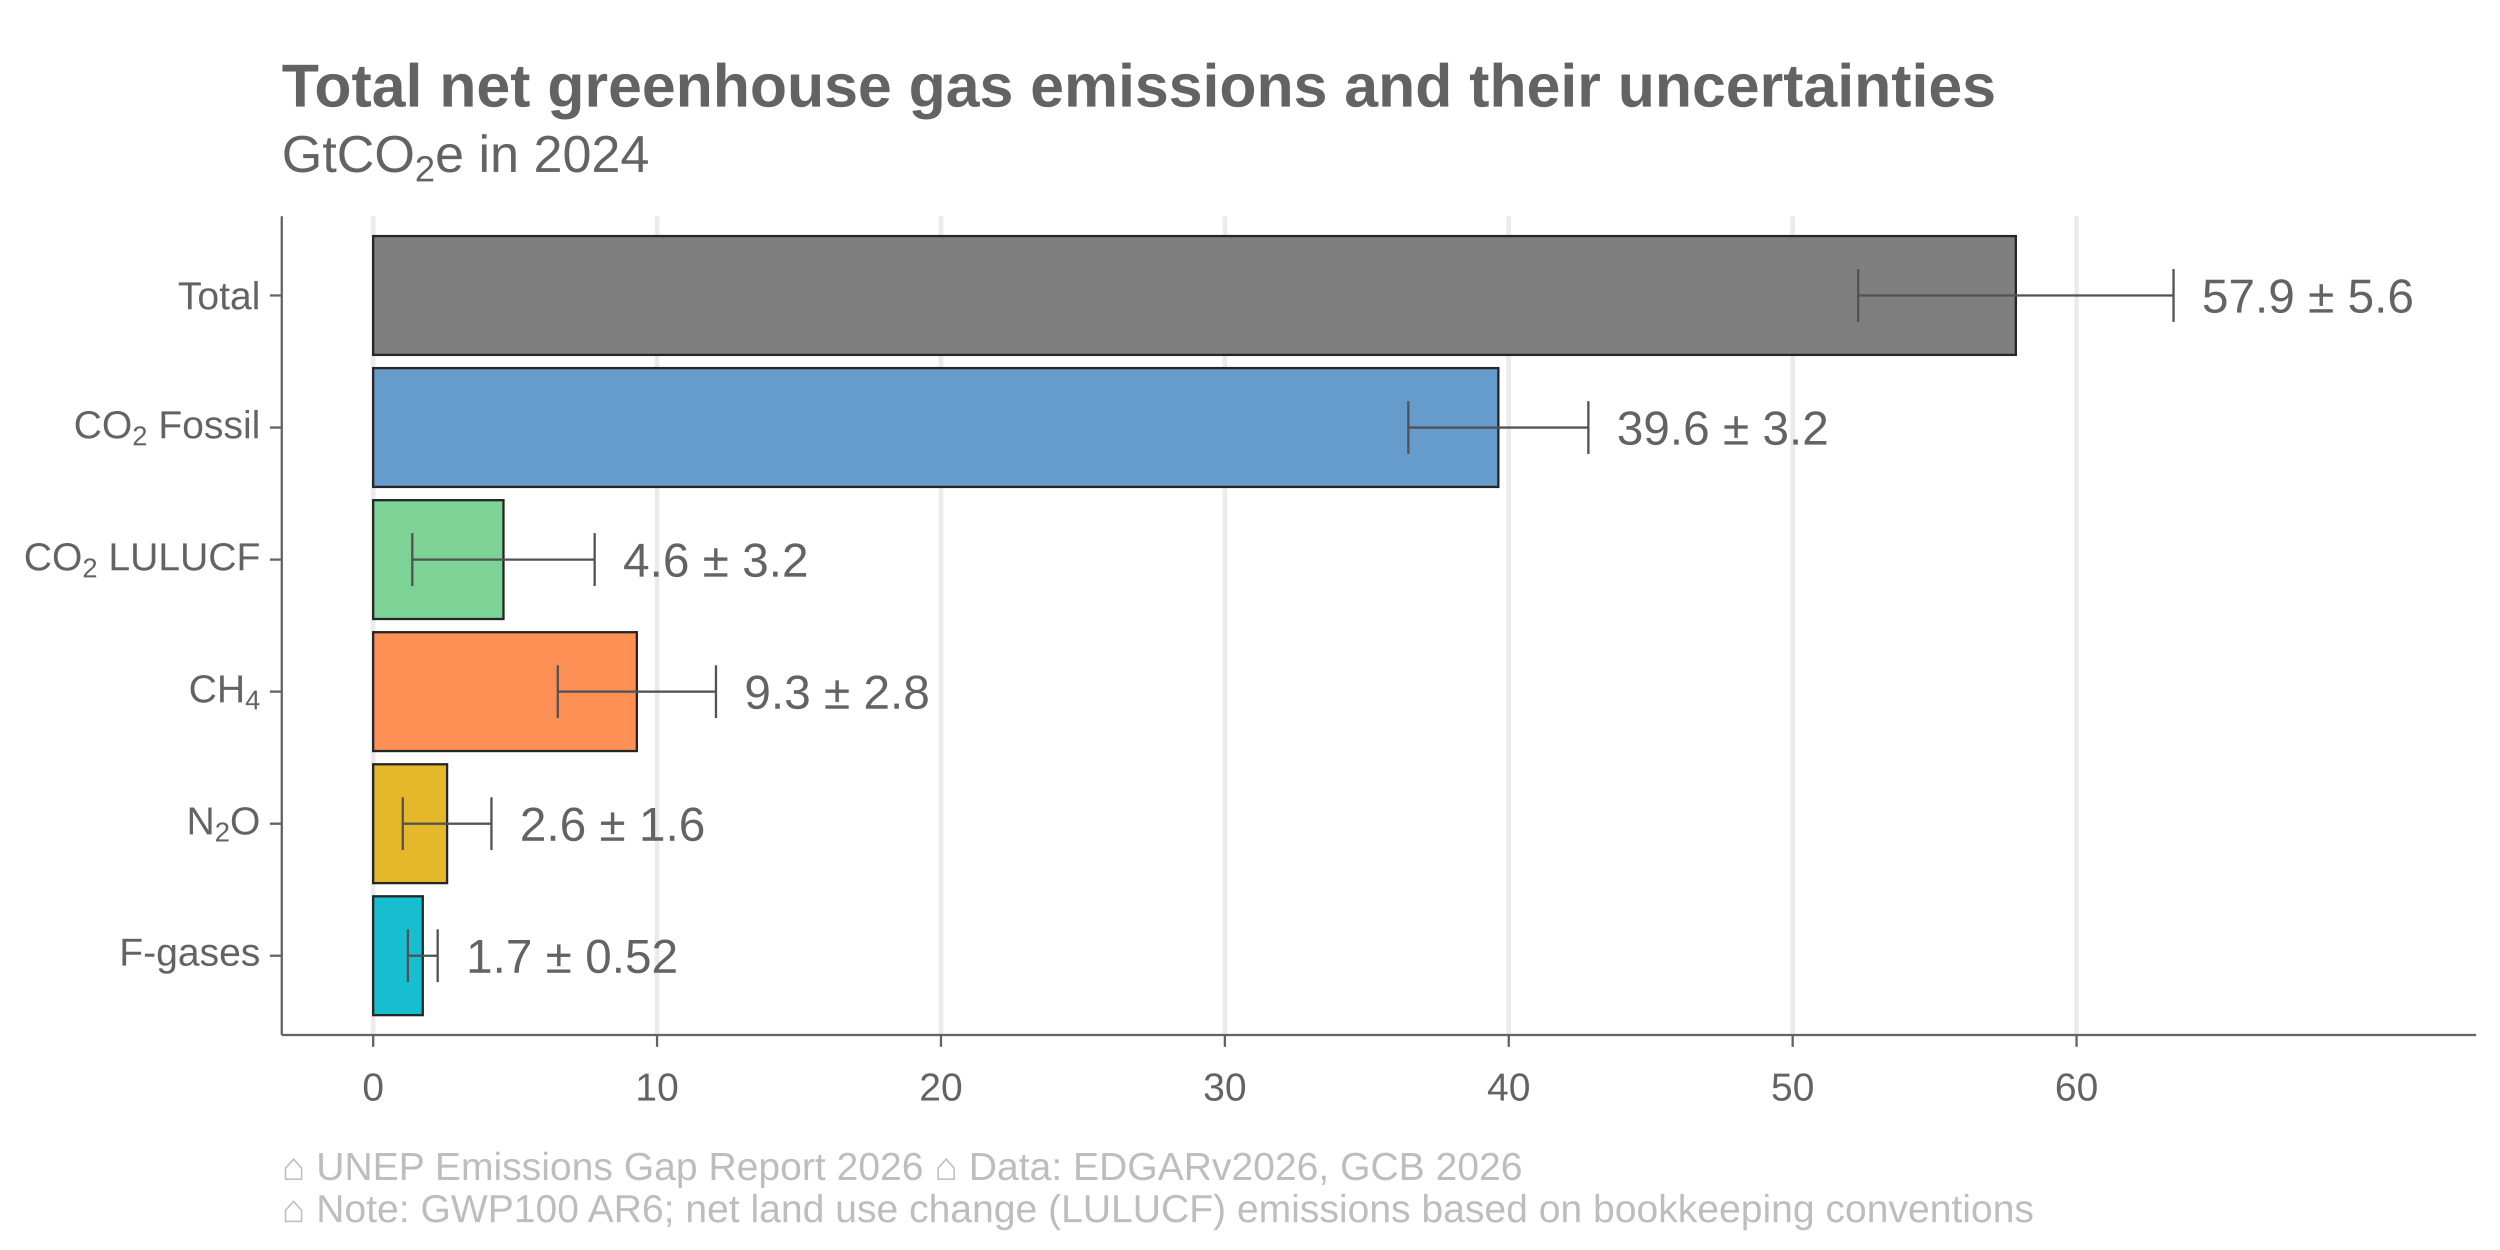
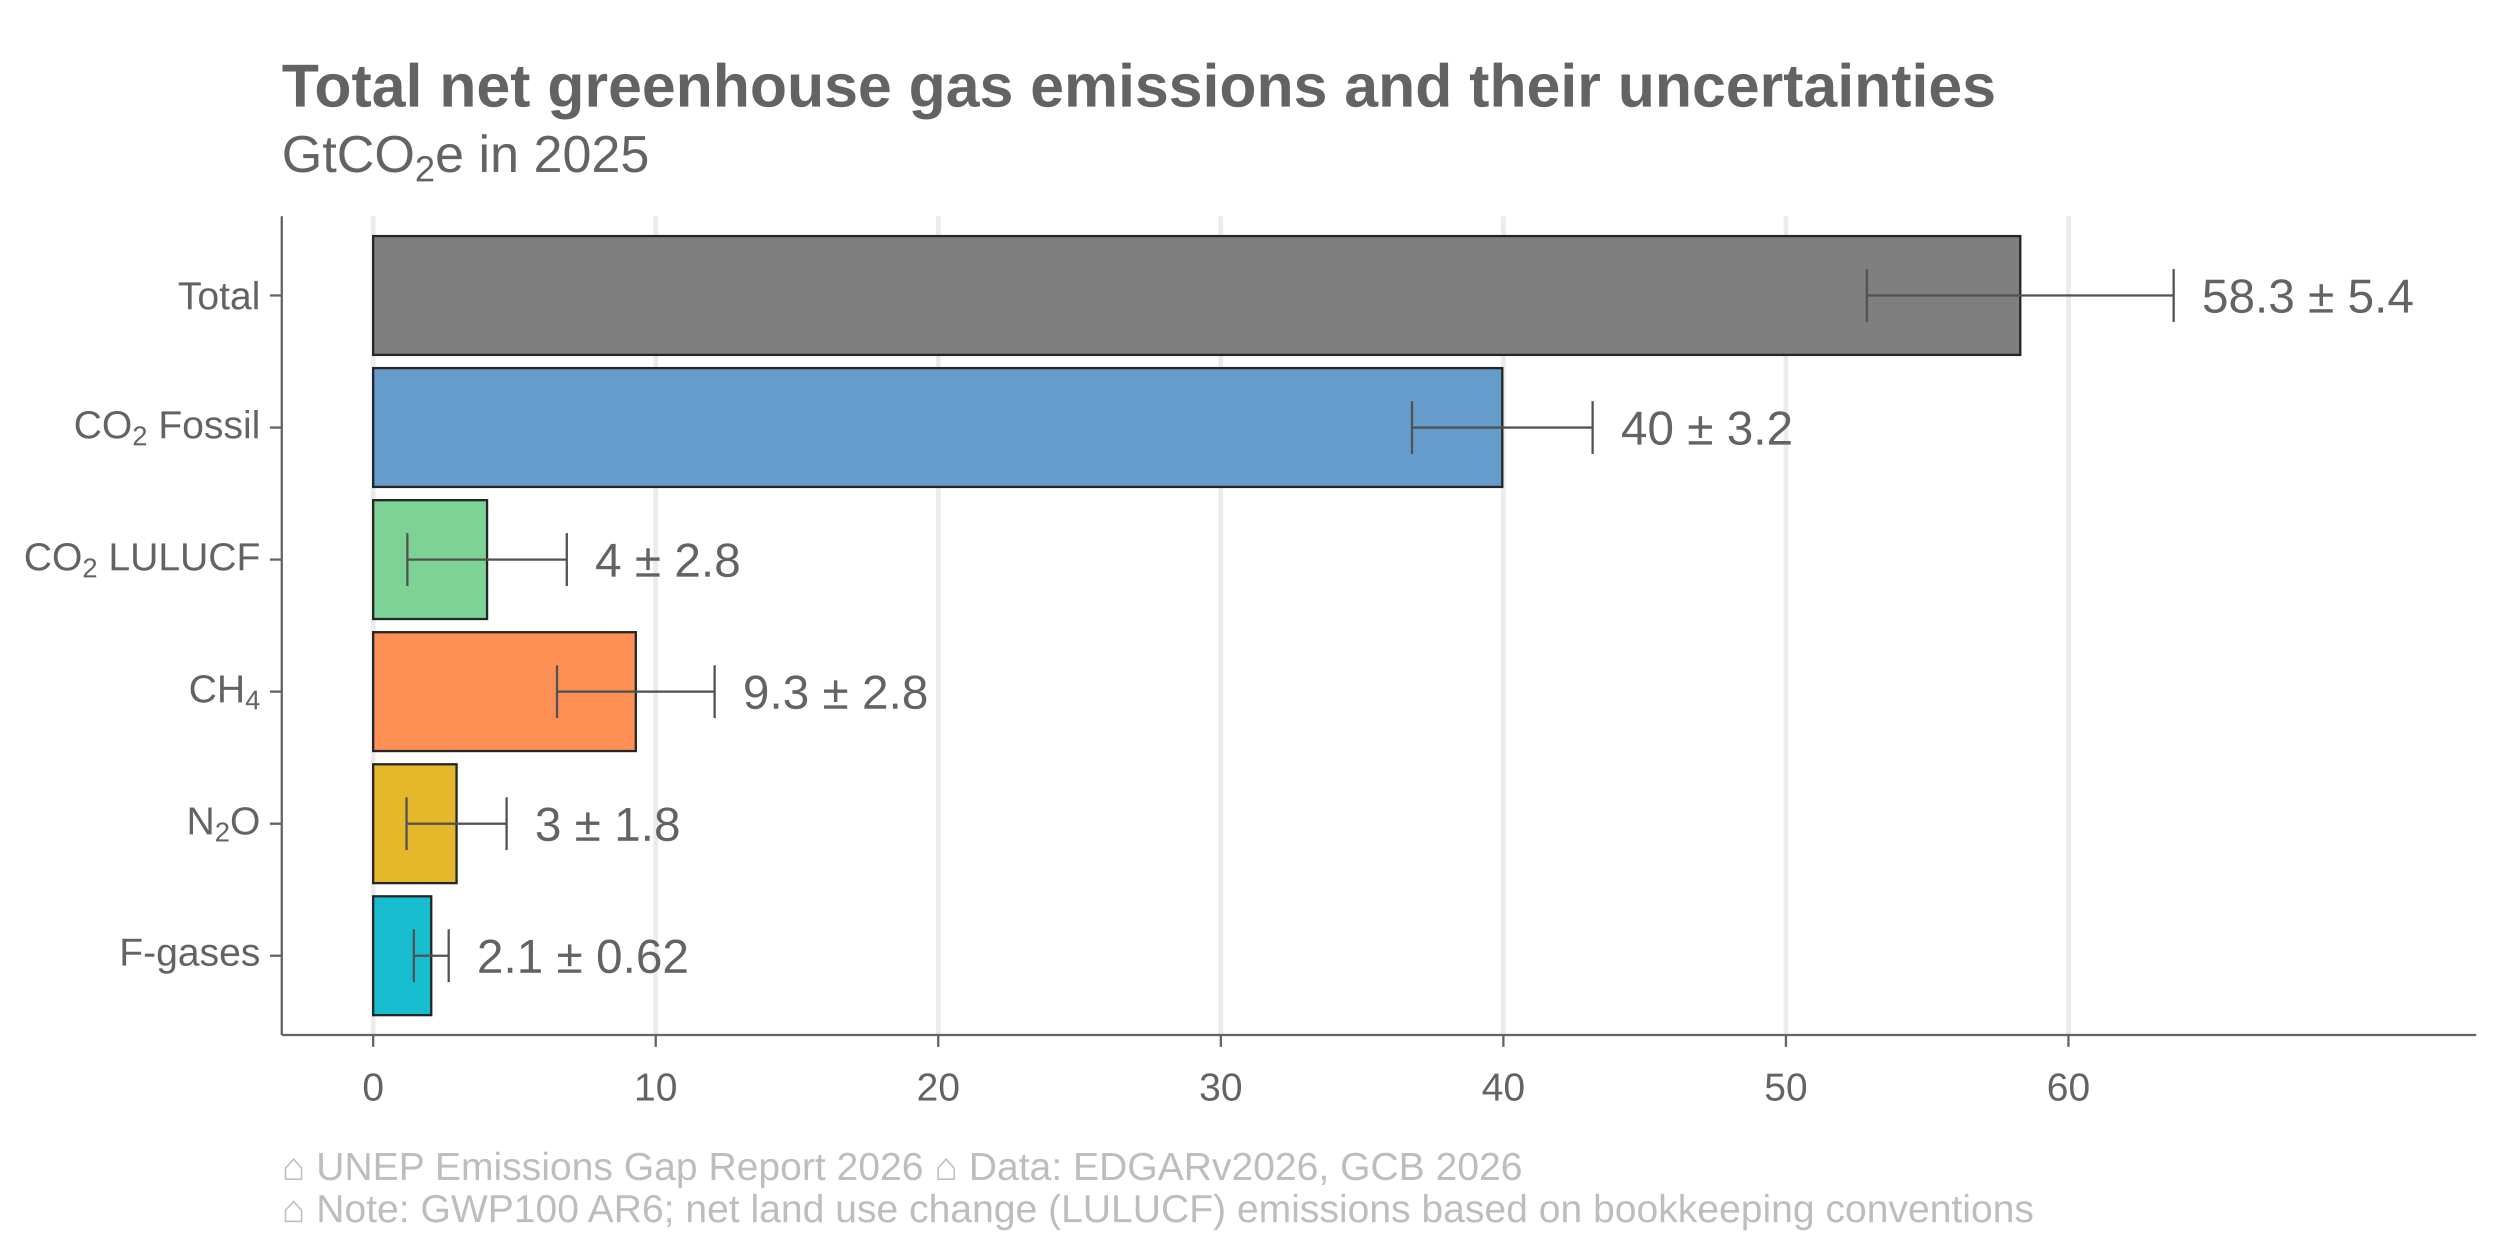
<svg xmlns="http://www.w3.org/2000/svg" width="576.00pt" height="288.00pt" viewBox="0 0 576.00 288.00">
  <g class="svglite">
    <defs>
      <style type="text/css">
    .svglite line, .svglite polyline, .svglite polygon, .svglite path, .svglite rect, .svglite circle {
      fill: none;
      stroke: #000000;
      stroke-linecap: round;
      stroke-linejoin: round;
      stroke-miterlimit: 10.00;
    }
    .svglite text {
      white-space: pre;
    }
    .svglite g.glyphgroup path {
      fill: inherit;
      stroke: none;
    }
  </style>
    </defs>
    <rect width="100%" height="100%" style="stroke: none; fill: #FFFFFF;" />
    <defs>
      <clipPath id="cpMC4wMHw1NzYuMDB8MC4wMHwyODguMDA=">
        <rect x="0.00" y="0.00" width="576.00" height="288.00" />
      </clipPath>
    </defs>
    <g clip-path="url(#cpMC4wMHw1NzYuMDB8MC4wMHwyODguMDA=)">
      <rect x="0.00" y="0.00" width="576.00" height="288.00" style="stroke-width: 1.07; stroke: #FFFFFF; fill: #FFFFFF;" />
    </g>
    <defs>
      <clipPath id="cpNjQuOTJ8NTcwLjUyfDQ5LjgzfDIzOC40Ng==">
        <rect x="64.92" y="49.83" width="505.60" height="188.63" />
      </clipPath>
    </defs>
    <g clip-path="url(#cpNjQuOTJ8NTcwLjUyfDQ5LjgzfDIzOC40Ng==)">
      <polyline points="85.98,238.46 85.98,49.83 " style="stroke-width: 1.07; stroke: #EBEBEB; stroke-linecap: butt;" />
-       <polyline points="151.39,238.46 151.39,49.83 " style="stroke-width: 1.07; stroke: #EBEBEB; stroke-linecap: butt;" />
-       <polyline points="216.80,238.46 216.80,49.83 " style="stroke-width: 1.07; stroke: #EBEBEB; stroke-linecap: butt;" />
-       <polyline points="282.21,238.46 282.21,49.83 " style="stroke-width: 1.07; stroke: #EBEBEB; stroke-linecap: butt;" />
-       <polyline points="347.62,238.46 347.62,49.83 " style="stroke-width: 1.07; stroke: #EBEBEB; stroke-linecap: butt;" />
-       <polyline points="413.03,238.46 413.03,49.83 " style="stroke-width: 1.07; stroke: #EBEBEB; stroke-linecap: butt;" />
-       <polyline points="478.44,238.46 478.44,49.83 " style="stroke-width: 1.07; stroke: #EBEBEB; stroke-linecap: butt;" />
-       <rect x="85.98" y="84.81" width="259.24" height="27.38" style="stroke-width: 0.53; stroke: #252525; stroke-linecap: butt; stroke-linejoin: miter; fill: #659CCC;" />
-       <rect x="85.98" y="145.66" width="60.75" height="27.38" style="stroke-width: 0.53; stroke: #252525; stroke-linecap: butt; stroke-linejoin: miter; fill: #FF9055;" />
-       <rect x="85.98" y="176.09" width="17.03" height="27.38" style="stroke-width: 0.53; stroke: #252525; stroke-linecap: butt; stroke-linejoin: miter; fill: #E5B82C;" />
-       <rect x="85.98" y="206.51" width="11.43" height="27.38" style="stroke-width: 0.53; stroke: #252525; stroke-linecap: butt; stroke-linejoin: miter; fill: #17BECF;" />
-       <rect x="85.98" y="115.24" width="30.02" height="27.38" style="stroke-width: 0.53; stroke: #252525; stroke-linecap: butt; stroke-linejoin: miter; fill: #7DD396;" />
-       <rect x="85.98" y="54.39" width="378.47" height="27.38" style="stroke-width: 0.53; stroke: #252525; stroke-linecap: butt; stroke-linejoin: miter; fill: #7F7F7F;" />
-       <polyline points="365.96,104.59 365.96,92.42 " style="stroke-width: 0.53; stroke: #525252; stroke-linecap: butt;" />
-       <polyline points="365.96,98.51 324.48,98.51 " style="stroke-width: 0.53; stroke: #525252; stroke-linecap: butt;" />
-       <polyline points="324.48,104.59 324.48,92.42 " style="stroke-width: 0.53; stroke: #525252; stroke-linecap: butt;" />
-       <polyline points="164.96,165.44 164.96,153.27 " style="stroke-width: 0.53; stroke: #525252; stroke-linecap: butt;" />
-       <polyline points="164.96,159.35 128.51,159.35 " style="stroke-width: 0.53; stroke: #525252; stroke-linecap: butt;" />
-       <polyline points="128.51,165.44 128.51,153.27 " style="stroke-width: 0.53; stroke: #525252; stroke-linecap: butt;" />
-       <polyline points="113.23,195.86 113.23,183.69 " style="stroke-width: 0.53; stroke: #525252; stroke-linecap: butt;" />
-       <polyline points="113.23,189.78 92.80,189.78 " style="stroke-width: 0.53; stroke: #525252; stroke-linecap: butt;" />
-       <polyline points="92.80,195.86 92.80,183.69 " style="stroke-width: 0.53; stroke: #525252; stroke-linecap: butt;" />
-       <polyline points="100.84,226.29 100.84,214.12 " style="stroke-width: 0.53; stroke: #525252; stroke-linecap: butt;" />
-       <polyline points="100.84,220.20 93.98,220.20 " style="stroke-width: 0.53; stroke: #525252; stroke-linecap: butt;" />
-       <polyline points="93.98,226.29 93.98,214.12 " style="stroke-width: 0.53; stroke: #525252; stroke-linecap: butt;" />
-       <polyline points="137.01,135.01 137.01,122.84 " style="stroke-width: 0.53; stroke: #525252; stroke-linecap: butt;" />
-       <polyline points="137.01,128.93 94.99,128.93 " style="stroke-width: 0.53; stroke: #525252; stroke-linecap: butt;" />
-       <polyline points="94.99,135.01 94.99,122.84 " style="stroke-width: 0.53; stroke: #525252; stroke-linecap: butt;" />
-       <polyline points="500.78,74.17 500.78,62.00 " style="stroke-width: 0.53; stroke: #525252; stroke-linecap: butt;" />
-       <polyline points="500.78,68.08 428.12,68.08 " style="stroke-width: 0.53; stroke: #525252; stroke-linecap: butt;" />
-       <polyline points="428.12,74.17 428.12,62.00 " style="stroke-width: 0.53; stroke: #525252; stroke-linecap: butt;" />
-       <text x="372.50" y="102.44" style="font-size: 11.00px;fill: #636363; font-family: &quot;Arial&quot;;" textLength="48.91px" lengthAdjust="spacingAndGlyphs">39.6 ± 3.2</text>
-       <text x="171.50" y="163.29" style="font-size: 11.00px;fill: #636363; font-family: &quot;Arial&quot;;" textLength="42.78px" lengthAdjust="spacingAndGlyphs">9.3 ± 2.8</text>
-       <text x="119.77" y="193.72" style="font-size: 11.00px;fill: #636363; font-family: &quot;Arial&quot;;" textLength="42.78px" lengthAdjust="spacingAndGlyphs">2.6 ± 1.6</text>
-       <text x="107.38" y="224.14" style="font-size: 11.00px;fill: #636363; font-family: &quot;Arial&quot;;" textLength="48.91px" lengthAdjust="spacingAndGlyphs">1.7 ± 0.52</text>
-       <text x="143.55" y="132.87" style="font-size: 11.00px;fill: #636363; font-family: &quot;Arial&quot;;" textLength="42.78px" lengthAdjust="spacingAndGlyphs">4.6 ± 3.2</text>
-       <text x="507.32" y="72.02" style="font-size: 11.00px;fill: #636363; font-family: &quot;Arial&quot;;" textLength="48.91px" lengthAdjust="spacingAndGlyphs">57.9 ± 5.6</text>
+       <polyline points="151.08,238.46 151.08,49.83 " style="stroke-width: 1.07; stroke: #EBEBEB; stroke-linecap: butt;" />
+       <polyline points="216.18,238.46 216.18,49.83 " style="stroke-width: 1.07; stroke: #EBEBEB; stroke-linecap: butt;" />
+       <polyline points="281.28,238.46 281.28,49.83 " style="stroke-width: 1.07; stroke: #EBEBEB; stroke-linecap: butt;" />
+       <polyline points="346.38,238.46 346.38,49.83 " style="stroke-width: 1.07; stroke: #EBEBEB; stroke-linecap: butt;" />
+       <polyline points="411.48,238.46 411.48,49.83 " style="stroke-width: 1.07; stroke: #EBEBEB; stroke-linecap: butt;" />
+       <polyline points="476.57,238.46 476.57,49.83 " style="stroke-width: 1.07; stroke: #EBEBEB; stroke-linecap: butt;" />
+       <rect x="85.98" y="84.81" width="260.15" height="27.38" style="stroke-width: 0.53; stroke: #252525; stroke-linecap: butt; stroke-linejoin: miter; fill: #659CCC;" />
+       <rect x="85.98" y="145.66" width="60.51" height="27.38" style="stroke-width: 0.53; stroke: #252525; stroke-linecap: butt; stroke-linejoin: miter; fill: #FF9055;" />
+       <rect x="85.98" y="176.09" width="19.21" height="27.38" style="stroke-width: 0.53; stroke: #252525; stroke-linecap: butt; stroke-linejoin: miter; fill: #E5B82C;" />
+       <rect x="85.98" y="206.51" width="13.38" height="27.38" style="stroke-width: 0.53; stroke: #252525; stroke-linecap: butt; stroke-linejoin: miter; fill: #17BECF;" />
+       <rect x="85.98" y="115.24" width="26.24" height="27.38" style="stroke-width: 0.53; stroke: #252525; stroke-linecap: butt; stroke-linejoin: miter; fill: #7DD396;" />
+       <rect x="85.98" y="54.39" width="379.49" height="27.38" style="stroke-width: 0.53; stroke: #252525; stroke-linecap: butt; stroke-linejoin: miter; fill: #7F7F7F;" />
+       <polyline points="366.94,104.59 366.94,92.42 " style="stroke-width: 0.53; stroke: #525252; stroke-linecap: butt;" />
+       <polyline points="366.94,98.51 325.32,98.51 " style="stroke-width: 0.53; stroke: #525252; stroke-linecap: butt;" />
+       <polyline points="325.32,104.59 325.32,92.42 " style="stroke-width: 0.53; stroke: #525252; stroke-linecap: butt;" />
+       <polyline points="164.65,165.44 164.65,153.27 " style="stroke-width: 0.53; stroke: #525252; stroke-linecap: butt;" />
+       <polyline points="164.65,159.35 128.34,159.35 " style="stroke-width: 0.53; stroke: #525252; stroke-linecap: butt;" />
+       <polyline points="128.34,165.44 128.34,153.27 " style="stroke-width: 0.53; stroke: #525252; stroke-linecap: butt;" />
+       <polyline points="116.72,195.86 116.72,183.69 " style="stroke-width: 0.53; stroke: #525252; stroke-linecap: butt;" />
+       <polyline points="116.72,189.78 93.67,189.78 " style="stroke-width: 0.53; stroke: #525252; stroke-linecap: butt;" />
+       <polyline points="93.67,195.86 93.67,183.69 " style="stroke-width: 0.53; stroke: #525252; stroke-linecap: butt;" />
+       <polyline points="103.38,226.29 103.38,214.12 " style="stroke-width: 0.53; stroke: #525252; stroke-linecap: butt;" />
+       <polyline points="103.38,220.20 95.35,220.20 " style="stroke-width: 0.53; stroke: #525252; stroke-linecap: butt;" />
+       <polyline points="95.35,226.29 95.35,214.12 " style="stroke-width: 0.53; stroke: #525252; stroke-linecap: butt;" />
+       <polyline points="130.59,135.01 130.59,122.84 " style="stroke-width: 0.53; stroke: #525252; stroke-linecap: butt;" />
+       <polyline points="130.59,128.93 93.85,128.93 " style="stroke-width: 0.53; stroke: #525252; stroke-linecap: butt;" />
+       <polyline points="93.85,135.01 93.85,122.84 " style="stroke-width: 0.53; stroke: #525252; stroke-linecap: butt;" />
+       <polyline points="500.81,74.17 500.81,62.00 " style="stroke-width: 0.53; stroke: #525252; stroke-linecap: butt;" />
+       <polyline points="500.81,68.08 430.13,68.08 " style="stroke-width: 0.53; stroke: #525252; stroke-linecap: butt;" />
+       <polyline points="430.13,74.17 430.13,62.00 " style="stroke-width: 0.53; stroke: #525252; stroke-linecap: butt;" />
+       <text x="373.45" y="102.44" style="font-size: 11.00px;fill: #636363; font-family: &quot;Arial&quot;;" textLength="39.72px" lengthAdjust="spacingAndGlyphs">40 ± 3.2</text>
+       <text x="171.16" y="163.29" style="font-size: 11.00px;fill: #636363; font-family: &quot;Arial&quot;;" textLength="42.78px" lengthAdjust="spacingAndGlyphs">9.3 ± 2.8</text>
+       <text x="123.23" y="193.72" style="font-size: 11.00px;fill: #636363; font-family: &quot;Arial&quot;;" textLength="33.59px" lengthAdjust="spacingAndGlyphs">3 ± 1.8</text>
+       <text x="109.88" y="224.14" style="font-size: 11.00px;fill: #636363; font-family: &quot;Arial&quot;;" textLength="48.91px" lengthAdjust="spacingAndGlyphs">2.1 ± 0.62</text>
+       <text x="137.10" y="132.87" style="font-size: 11.00px;fill: #636363; font-family: &quot;Arial&quot;;" textLength="33.59px" lengthAdjust="spacingAndGlyphs">4 ± 2.8</text>
+       <text x="507.32" y="72.02" style="font-size: 11.00px;fill: #636363; font-family: &quot;Arial&quot;;" textLength="48.91px" lengthAdjust="spacingAndGlyphs">58.3 ± 5.4</text>
    </g>
    <g clip-path="url(#cpMC4wMHw1NzYuMDB8MC4wMHwyODguMDA=)">
      <polyline points="64.92,238.46 64.92,49.83 " style="stroke-width: 0.53; stroke: #636363; stroke-linecap: butt;" />
      <text x="27.48" y="222.48" style="font-size: 9.00px;fill: #636363; font-family: &quot;Arial&quot;;" textLength="32.50px" lengthAdjust="spacingAndGlyphs">F-gases</text>
      <text x="42.98" y="192.24" style="font-size: 9.00px;fill: #636363; font-family: &quot;Arial&quot;;" textLength="6.50px" lengthAdjust="spacingAndGlyphs">N</text>
      <text x="49.48" y="193.87" style="font-size: 6.30px;fill: #636363; font-family: &quot;Arial&quot;;" textLength="3.50px" lengthAdjust="spacingAndGlyphs">2</text>
      <text x="52.99" y="192.24" style="font-size: 9.00px;fill: #636363; font-family: &quot;Arial&quot;;" textLength="7.00px" lengthAdjust="spacingAndGlyphs">O</text>
      <text x="43.47" y="161.82" style="font-size: 9.00px;fill: #636363; font-family: &quot;Arial&quot;;" textLength="6.50px" lengthAdjust="spacingAndGlyphs">C</text>
      <text x="49.98" y="161.82" style="font-size: 9.00px;fill: #636363; font-family: &quot;Arial&quot;;" textLength="6.50px" lengthAdjust="spacingAndGlyphs">H</text>
      <text x="56.48" y="163.45" style="font-size: 6.30px;fill: #636363; font-family: &quot;Arial&quot;;" textLength="3.50px" lengthAdjust="spacingAndGlyphs">4</text>
      <text x="5.48" y="131.39" style="font-size: 9.00px;fill: #636363; font-family: &quot;Arial&quot;;" textLength="6.50px" lengthAdjust="spacingAndGlyphs">C</text>
      <text x="11.98" y="131.39" style="font-size: 9.00px;fill: #636363; font-family: &quot;Arial&quot;;" textLength="7.00px" lengthAdjust="spacingAndGlyphs">O</text>
      <text x="18.98" y="133.03" style="font-size: 6.30px;fill: #636363; font-family: &quot;Arial&quot;;" textLength="3.50px" lengthAdjust="spacingAndGlyphs">2</text>
      <text x="22.49" y="131.39" style="font-size: 9.00px;fill: #636363; font-family: &quot;Arial&quot;;" textLength="2.50px" lengthAdjust="spacingAndGlyphs"> </text>
      <text x="24.98" y="131.39" style="font-size: 9.00px;fill: #636363; font-family: &quot;Arial&quot;;" textLength="35.00px" lengthAdjust="spacingAndGlyphs">LULUCF</text>
      <text x="16.98" y="100.97" style="font-size: 9.00px;fill: #636363; font-family: &quot;Arial&quot;;" textLength="6.50px" lengthAdjust="spacingAndGlyphs">C</text>
      <text x="23.48" y="100.97" style="font-size: 9.00px;fill: #636363; font-family: &quot;Arial&quot;;" textLength="7.00px" lengthAdjust="spacingAndGlyphs">O</text>
      <text x="30.48" y="102.60" style="font-size: 6.30px;fill: #636363; font-family: &quot;Arial&quot;;" textLength="3.50px" lengthAdjust="spacingAndGlyphs">2</text>
      <text x="33.99" y="100.97" style="font-size: 9.00px;fill: #636363; font-family: &quot;Arial&quot;;" textLength="2.50px" lengthAdjust="spacingAndGlyphs"> </text>
      <text x="36.48" y="100.97" style="font-size: 9.00px;fill: #636363; font-family: &quot;Arial&quot;;" textLength="23.50px" lengthAdjust="spacingAndGlyphs">Fossil</text>
      <text x="40.98" y="71.25" style="font-size: 9.00px;fill: #636363; font-family: &quot;Arial&quot;;" textLength="19.00px" lengthAdjust="spacingAndGlyphs">Total</text>
      <polyline points="62.18,220.20 64.92,220.20 " style="stroke-width: 0.53; stroke: #636363; stroke-linecap: butt;" />
      <polyline points="62.18,189.78 64.92,189.78 " style="stroke-width: 0.53; stroke: #636363; stroke-linecap: butt;" />
      <polyline points="62.18,159.35 64.92,159.35 " style="stroke-width: 0.53; stroke: #636363; stroke-linecap: butt;" />
      <polyline points="62.18,128.93 64.92,128.93 " style="stroke-width: 0.53; stroke: #636363; stroke-linecap: butt;" />
      <polyline points="62.18,98.51 64.92,98.51 " style="stroke-width: 0.53; stroke: #636363; stroke-linecap: butt;" />
      <polyline points="62.18,68.08 64.92,68.08 " style="stroke-width: 0.53; stroke: #636363; stroke-linecap: butt;" />
      <polyline points="64.92,238.46 570.52,238.46 " style="stroke-width: 0.53; stroke: #636363; stroke-linecap: butt;" />
      <polyline points="85.98,241.20 85.98,238.46 " style="stroke-width: 0.53; stroke: #636363; stroke-linecap: butt;" />
-       <polyline points="151.39,241.20 151.39,238.46 " style="stroke-width: 0.53; stroke: #636363; stroke-linecap: butt;" />
-       <polyline points="216.80,241.20 216.80,238.46 " style="stroke-width: 0.53; stroke: #636363; stroke-linecap: butt;" />
-       <polyline points="282.21,241.20 282.21,238.46 " style="stroke-width: 0.53; stroke: #636363; stroke-linecap: butt;" />
-       <polyline points="347.62,241.20 347.62,238.46 " style="stroke-width: 0.53; stroke: #636363; stroke-linecap: butt;" />
-       <polyline points="413.03,241.20 413.03,238.46 " style="stroke-width: 0.53; stroke: #636363; stroke-linecap: butt;" />
-       <polyline points="478.44,241.20 478.44,238.46 " style="stroke-width: 0.53; stroke: #636363; stroke-linecap: butt;" />
+       <polyline points="151.08,241.20 151.08,238.46 " style="stroke-width: 0.53; stroke: #636363; stroke-linecap: butt;" />
+       <polyline points="216.18,241.20 216.18,238.46 " style="stroke-width: 0.53; stroke: #636363; stroke-linecap: butt;" />
+       <polyline points="281.28,241.20 281.28,238.46 " style="stroke-width: 0.53; stroke: #636363; stroke-linecap: butt;" />
+       <polyline points="346.38,241.20 346.38,238.46 " style="stroke-width: 0.53; stroke: #636363; stroke-linecap: butt;" />
+       <polyline points="411.48,241.20 411.48,238.46 " style="stroke-width: 0.53; stroke: #636363; stroke-linecap: butt;" />
+       <polyline points="476.57,241.20 476.57,238.46 " style="stroke-width: 0.53; stroke: #636363; stroke-linecap: butt;" />
      <text x="85.98" y="253.56" text-anchor="middle" style="font-size: 9.00px;fill: #636363; font-family: &quot;Arial&quot;;" textLength="5.00px" lengthAdjust="spacingAndGlyphs">0</text>
-       <text x="151.39" y="253.56" text-anchor="middle" style="font-size: 9.00px;fill: #636363; font-family: &quot;Arial&quot;;" textLength="10.00px" lengthAdjust="spacingAndGlyphs">10</text>
-       <text x="216.80" y="253.56" text-anchor="middle" style="font-size: 9.00px;fill: #636363; font-family: &quot;Arial&quot;;" textLength="10.00px" lengthAdjust="spacingAndGlyphs">20</text>
-       <text x="282.21" y="253.56" text-anchor="middle" style="font-size: 9.00px;fill: #636363; font-family: &quot;Arial&quot;;" textLength="10.00px" lengthAdjust="spacingAndGlyphs">30</text>
-       <text x="347.62" y="253.56" text-anchor="middle" style="font-size: 9.00px;fill: #636363; font-family: &quot;Arial&quot;;" textLength="10.00px" lengthAdjust="spacingAndGlyphs">40</text>
-       <text x="413.03" y="253.56" text-anchor="middle" style="font-size: 9.00px;fill: #636363; font-family: &quot;Arial&quot;;" textLength="10.00px" lengthAdjust="spacingAndGlyphs">50</text>
-       <text x="478.44" y="253.56" text-anchor="middle" style="font-size: 9.00px;fill: #636363; font-family: &quot;Arial&quot;;" textLength="10.00px" lengthAdjust="spacingAndGlyphs">60</text>
+       <text x="151.08" y="253.56" text-anchor="middle" style="font-size: 9.00px;fill: #636363; font-family: &quot;Arial&quot;;" textLength="10.00px" lengthAdjust="spacingAndGlyphs">10</text>
+       <text x="216.18" y="253.56" text-anchor="middle" style="font-size: 9.00px;fill: #636363; font-family: &quot;Arial&quot;;" textLength="10.00px" lengthAdjust="spacingAndGlyphs">20</text>
+       <text x="281.28" y="253.56" text-anchor="middle" style="font-size: 9.00px;fill: #636363; font-family: &quot;Arial&quot;;" textLength="10.00px" lengthAdjust="spacingAndGlyphs">30</text>
+       <text x="346.38" y="253.56" text-anchor="middle" style="font-size: 9.00px;fill: #636363; font-family: &quot;Arial&quot;;" textLength="10.00px" lengthAdjust="spacingAndGlyphs">40</text>
+       <text x="411.48" y="253.56" text-anchor="middle" style="font-size: 9.00px;fill: #636363; font-family: &quot;Arial&quot;;" textLength="10.00px" lengthAdjust="spacingAndGlyphs">50</text>
+       <text x="476.57" y="253.56" text-anchor="middle" style="font-size: 9.00px;fill: #636363; font-family: &quot;Arial&quot;;" textLength="10.00px" lengthAdjust="spacingAndGlyphs">60</text>
      <text x="64.92" y="39.62" style="font-size: 12.00px;fill: #636363; font-family: &quot;Arial&quot;;" textLength="30.66px" lengthAdjust="spacingAndGlyphs">GtCO</text>
      <text x="95.57" y="41.80" style="font-size: 8.40px;fill: #636363; font-family: &quot;Arial&quot;;" textLength="4.67px" lengthAdjust="spacingAndGlyphs">2</text>
-       <text x="100.24" y="39.62" style="font-size: 12.00px;fill: #636363; font-family: &quot;Arial&quot;;" textLength="49.36px" lengthAdjust="spacingAndGlyphs">e in 2024</text>
+       <text x="100.24" y="39.62" style="font-size: 12.00px;fill: #636363; font-family: &quot;Arial&quot;;" textLength="49.36px" lengthAdjust="spacingAndGlyphs">e in 2025</text>
      <text x="64.92" y="24.56" style="font-size: 14.00px; font-weight: bold;fill: #636363; font-family: &quot;Arial&quot;;" textLength="394.78px" lengthAdjust="spacingAndGlyphs">Total net greenhouse gas emissions and their uncertainties</text>
      <text x="64.92" y="271.86" style="font-size: 9.00px;fill: #BDBDBD; font-family: &quot;Arial&quot;;" textLength="293.22px" lengthAdjust="spacingAndGlyphs">⌂ UNEP Emissions Gap Report 2026    ⌂ Data: EDGARv2026, GCB 2026</text>
      <text x="64.92" y="281.58" style="font-size: 9.00px;fill: #BDBDBD; font-family: &quot;Arial&quot;;" textLength="403.44px" lengthAdjust="spacingAndGlyphs">⌂ Note: GWP100 AR6; net land use change (LULUCF) emissions based on bookkeeping conventions</text>
    </g>
  </g>
</svg>
